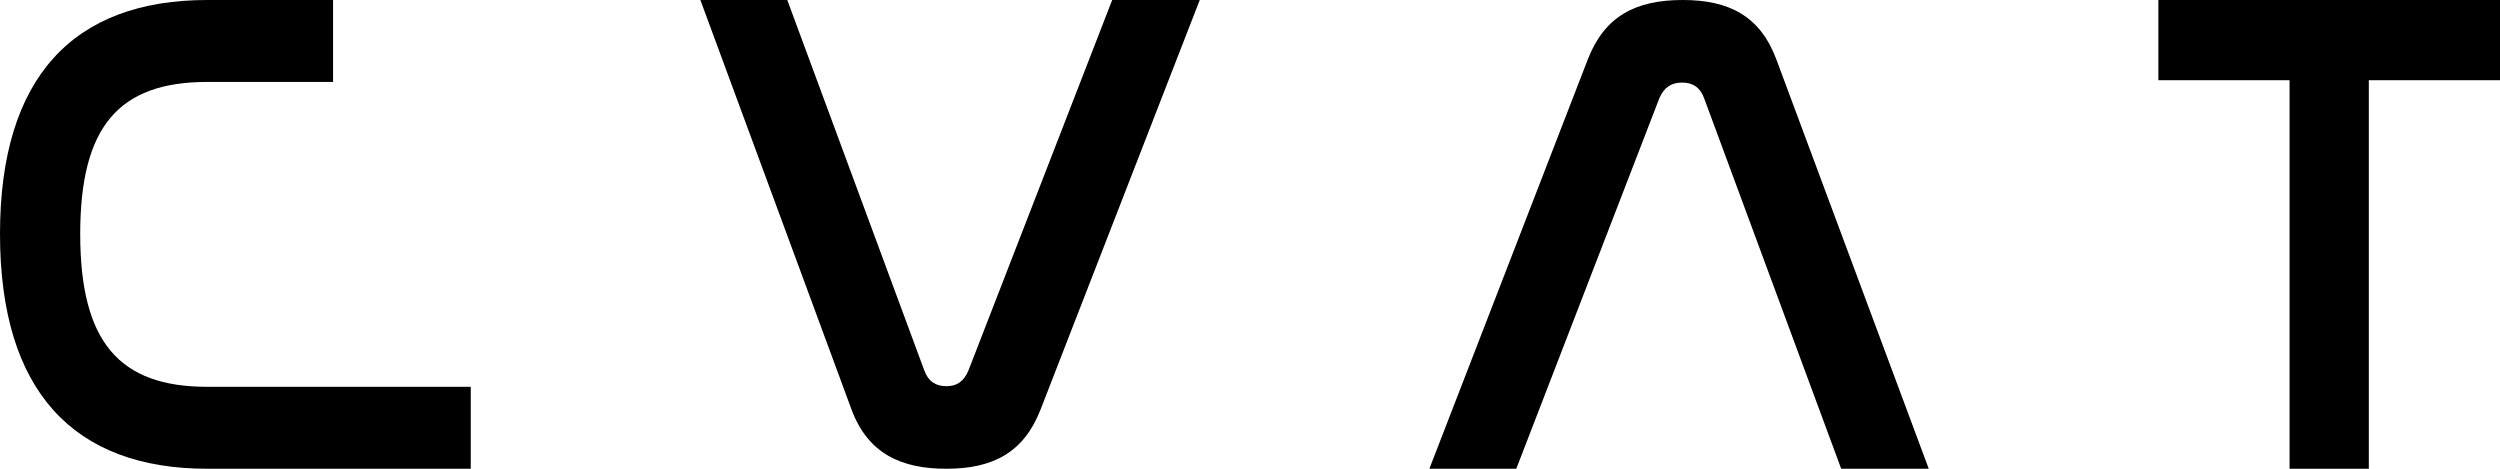
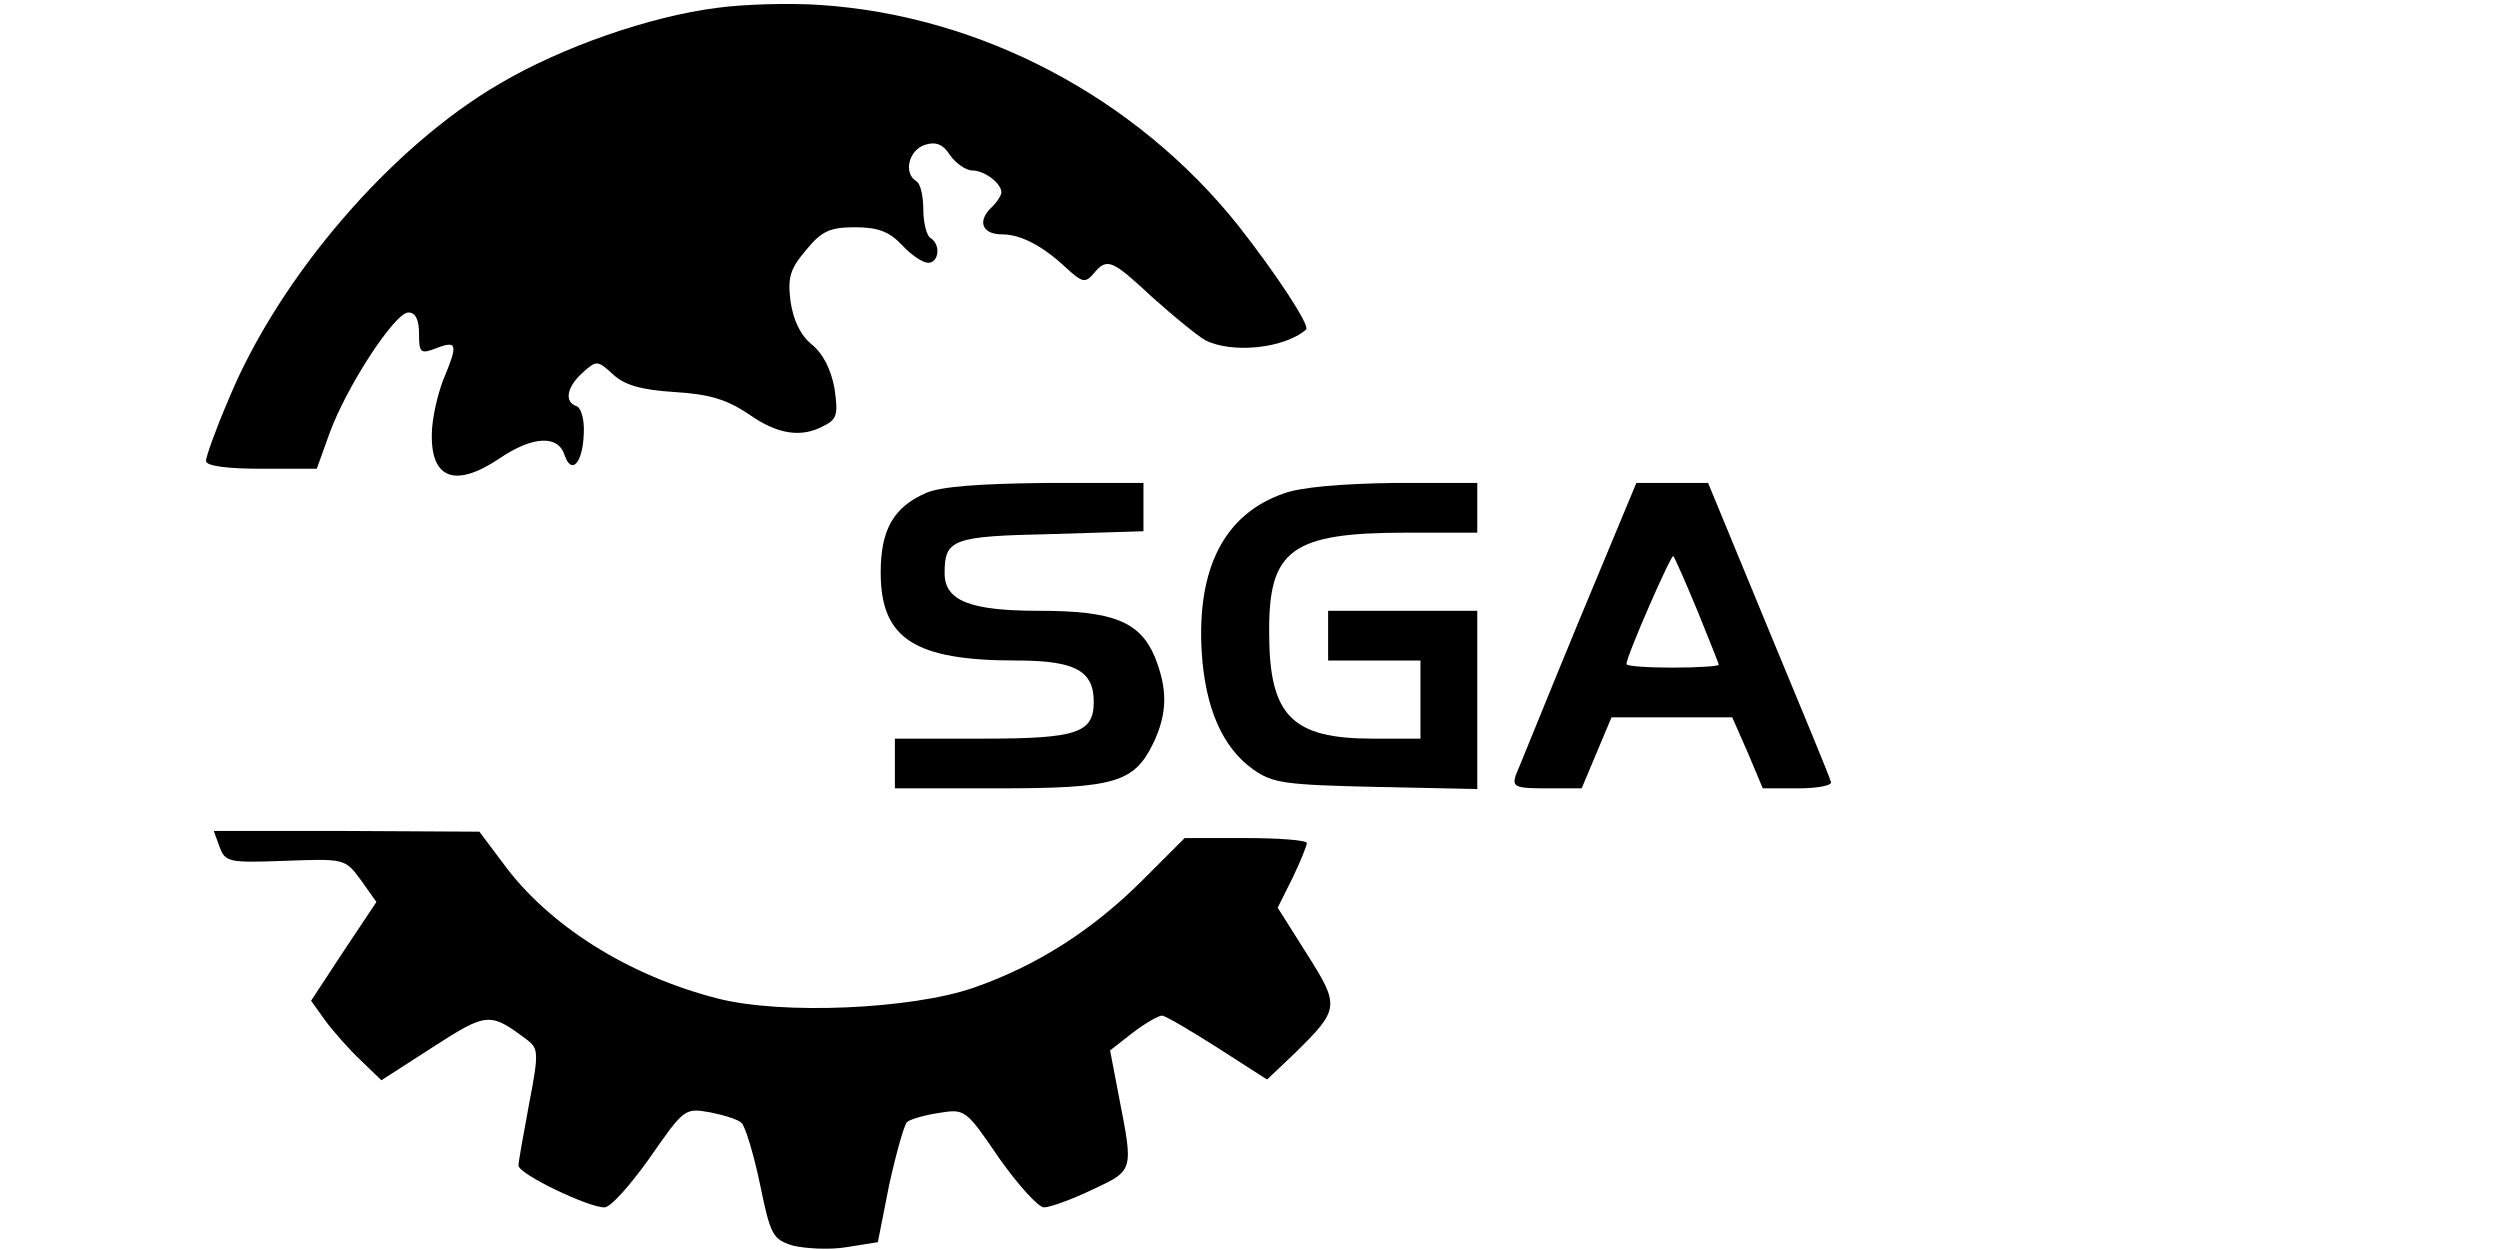
- <svg xmlns="http://www.w3.org/2000/svg" width="64" height="12" viewBox="0 0 80 15">
-   <path d="M6.634 15C2.371 15 0 12.533 0 7.489C0 2.467 2.349 0 6.634 0H10.658V2.622H6.634C3.785 2.622 2.567 4.067 2.567 7.489C2.567 10.933 3.806 12.378 6.634 12.378H15.064V15H6.634Z" />
-   <path d="M22.412 0L27.247 13.1C27.781 14.541 28.872 15 30.284 15C31.782 15 32.766 14.476 33.3 13.1L38.392 0H35.59L30.99 11.856C30.84 12.205 30.627 12.358 30.284 12.358C29.942 12.358 29.707 12.205 29.578 11.856L25.193 0H22.412Z" />
-   <path d="M53.099 3.144C53.249 2.795 53.484 2.642 53.826 2.642C54.169 2.642 54.404 2.795 54.532 3.144L58.918 15H61.72L56.843 1.9C56.329 0.524 55.345 0 53.848 0C52.329 0 51.345 0.524 50.81 1.9L45.74 15H48.521L53.099 3.144Z" />
-   <path d="M69.068 0V2.567H73.266V15H75.802V2.567H80V0H69.068Z" />
+ <svg xmlns="http://www.w3.org/2000/svg" version="1.0" width="100" height="50" viewBox="0 0 300 176" preserveAspectRatio="xMidYMid meet">
+   <g transform="translate(0,176) scale(0.1,-0.1)" fill="#000000" stroke="none">
+     <path d="M750 1749 c-95 -12 -218 -55 -305 -106 -154 -89 -312 -273 -383 -445 -18 -42 -32 -81 -32 -87 0 -7 29 -11 78 -11 l78 0 18 50 c24 66 92 170 111 170 10 0 15 -10 15 -30 0 -27 2 -29 25 -20 29 11 30 5 9 -45 -8 -21 -16 -55 -16 -77 -1 -63 34 -75 96 -33 46 31 82 33 91 4 10 -29 26 -10 27 32 1 18 -4 35 -10 37 -18 6 -14 27 8 47 20 18 21 18 43 -2 16 -15 39 -22 87 -25 50 -3 74 -11 104 -31 41 -29 75 -34 107 -16 18 9 19 17 14 52 -5 27 -16 49 -32 62 -16 13 -26 34 -30 61 -4 33 -1 45 22 72 22 27 34 32 69 32 32 0 48 -6 66 -25 13 -14 29 -25 37 -25 15 0 18 26 3 35 -5 3 -10 21 -10 40 0 19 -4 37 -10 40 -18 11 -11 43 12 51 16 5 26 1 36 -15 8 -11 22 -21 31 -21 17 0 41 -18 41 -31 0 -4 -7 -15 -16 -23 -18 -19 -10 -36 17 -36 26 0 57 -16 90 -47 23 -21 27 -22 39 -8 19 23 26 19 83 -34 29 -26 62 -53 74 -60 37 -19 111 -12 142 15 6 5 -41 77 -96 147 -144 180 -362 295 -588 310 -44 3 -109 1 -145 -4z" />
+     <path d="M1044 1066 c-46 -20 -64 -52 -64 -112 0 -93 47 -124 191 -124 82 0 109 -14 109 -58 0 -44 -23 -52 -156 -52 l-124 0 0 -35 0 -35 145 0 c165 0 192 8 219 64 20 42 20 76 2 121 -21 50 -59 65 -163 65 -97 0 -133 14 -133 53 0 48 11 52 150 55 l130 4 0 34 0 34 -137 0 c-94 -1 -148 -5 -169 -14z" />
+     <path d="M1547 1065 c-83 -29 -122 -105 -115 -223 5 -79 29 -134 72 -165 28 -20 45 -22 174 -25 l142 -3 0 125 0 126 -105 0 -105 0 0 -35 0 -35 65 0 65 0 0 -55 0 -55 -67 0 c-114 0 -146 32 -146 149 -1 117 31 141 193 141 l100 0 0 35 0 35 -117 0 c-74 -1 -133 -6 -156 -15z" />
+     <path d="M1962 883 c-45 -109 -84 -206 -88 -215 -5 -16 0 -18 44 -18 l49 0 21 50 21 50 85 0 85 0 22 -50 21 -50 50 0 c27 0 48 4 46 9 -1 5 -41 102 -88 215 l-85 206 -51 0 -50 0 -82 -197z m168 17 c16 -40 30 -74 30 -76 0 -2 -29 -4 -65 -4 -36 0 -65 2 -65 5 0 11 63 155 66 152 2 -2 17 -36 34 -77z" />
+     <path d="M49 568 c8 -22 13 -23 93 -20 83 3 84 3 106 -27 l22 -31 -46 -69 -46 -70 20 -28 c11 -15 34 -41 50 -56 l29 -28 73 47 c76 49 80 49 132 10 16 -12 17 -18 3 -90 -8 -43 -15 -82 -15 -87 0 -12 98 -59 121 -59 9 0 37 32 64 70 48 69 49 70 84 64 20 -4 40 -10 45 -15 5 -4 17 -43 26 -86 15 -73 18 -78 47 -87 18 -4 51 -6 75 -2 l44 7 16 81 c10 45 21 84 25 88 4 4 25 10 45 13 37 6 38 5 85 -64 27 -38 55 -69 63 -69 8 0 39 11 68 25 58 27 58 26 38 128 l-13 68 32 25 c17 13 36 24 41 24 5 0 40 -21 78 -45 l70 -45 39 37 c63 62 64 66 17 140 l-41 65 21 42 c11 23 20 45 20 49 0 4 -39 7 -86 7 l-86 0 -59 -59 c-70 -70 -149 -121 -239 -152 -87 -30 -269 -38 -359 -15 -126 32 -239 103 -303 191 l-33 44 -187 1 -187 0 8 -22z" />
+   </g>
</svg>
